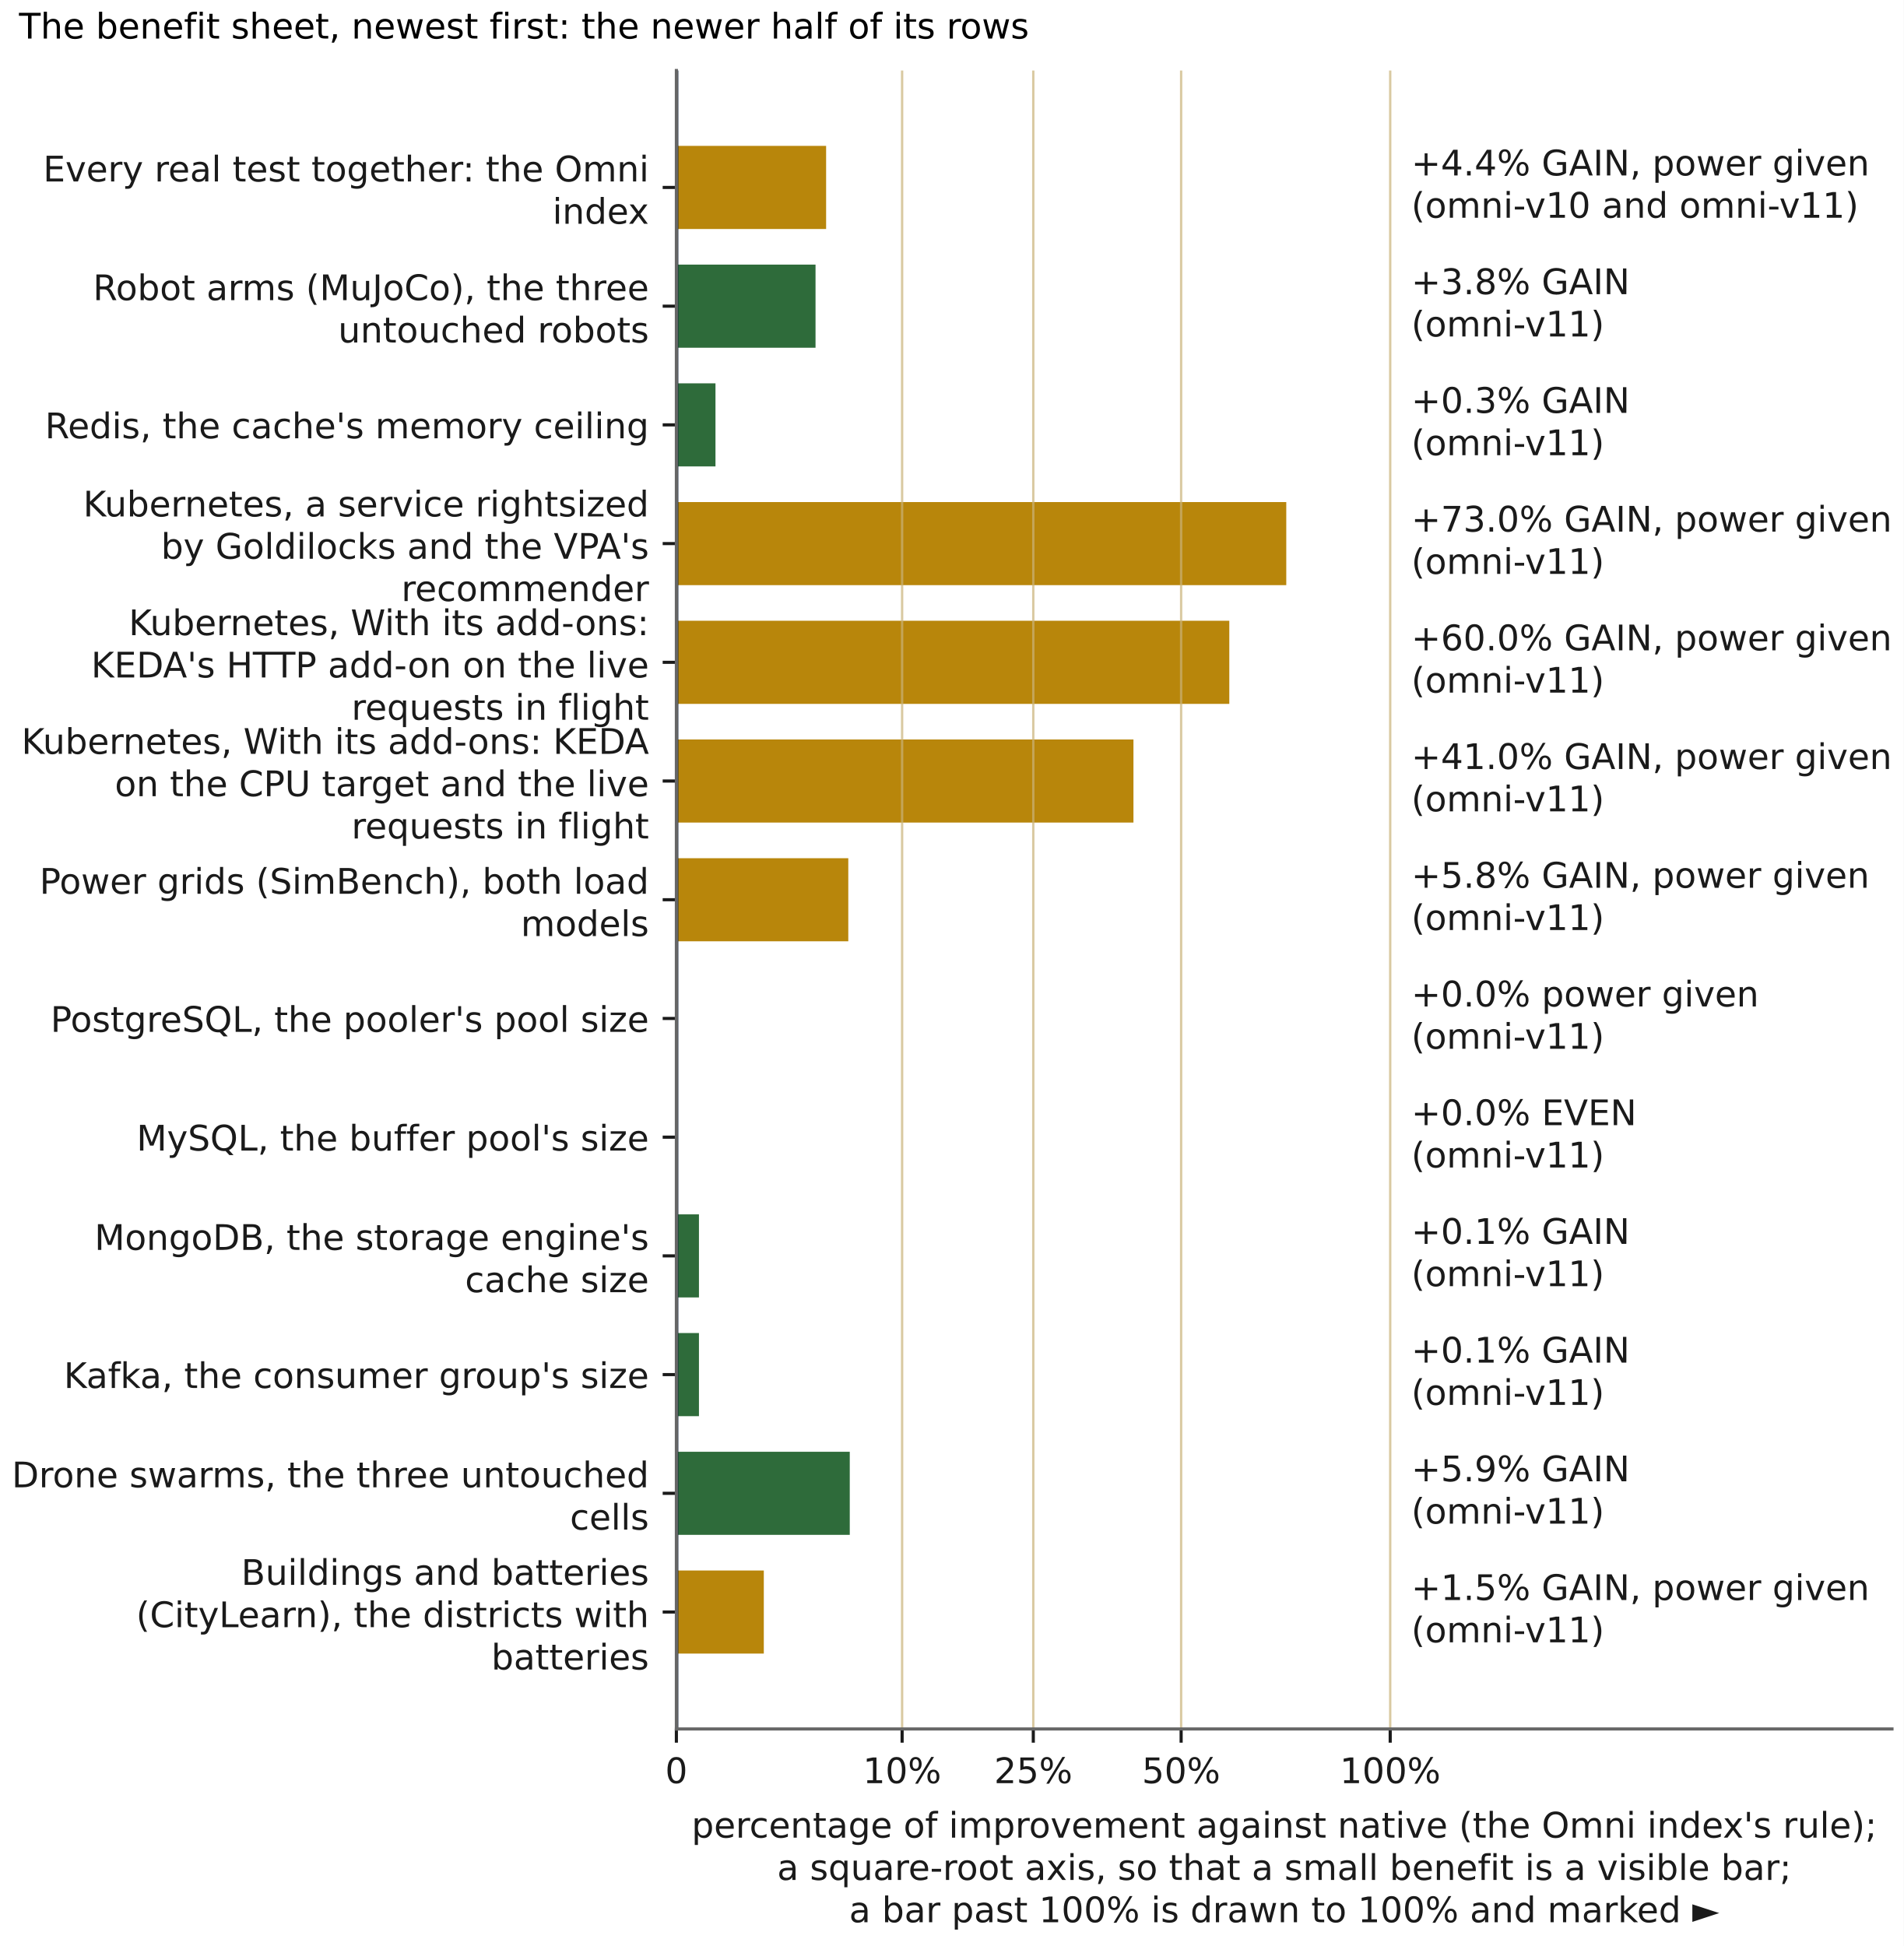
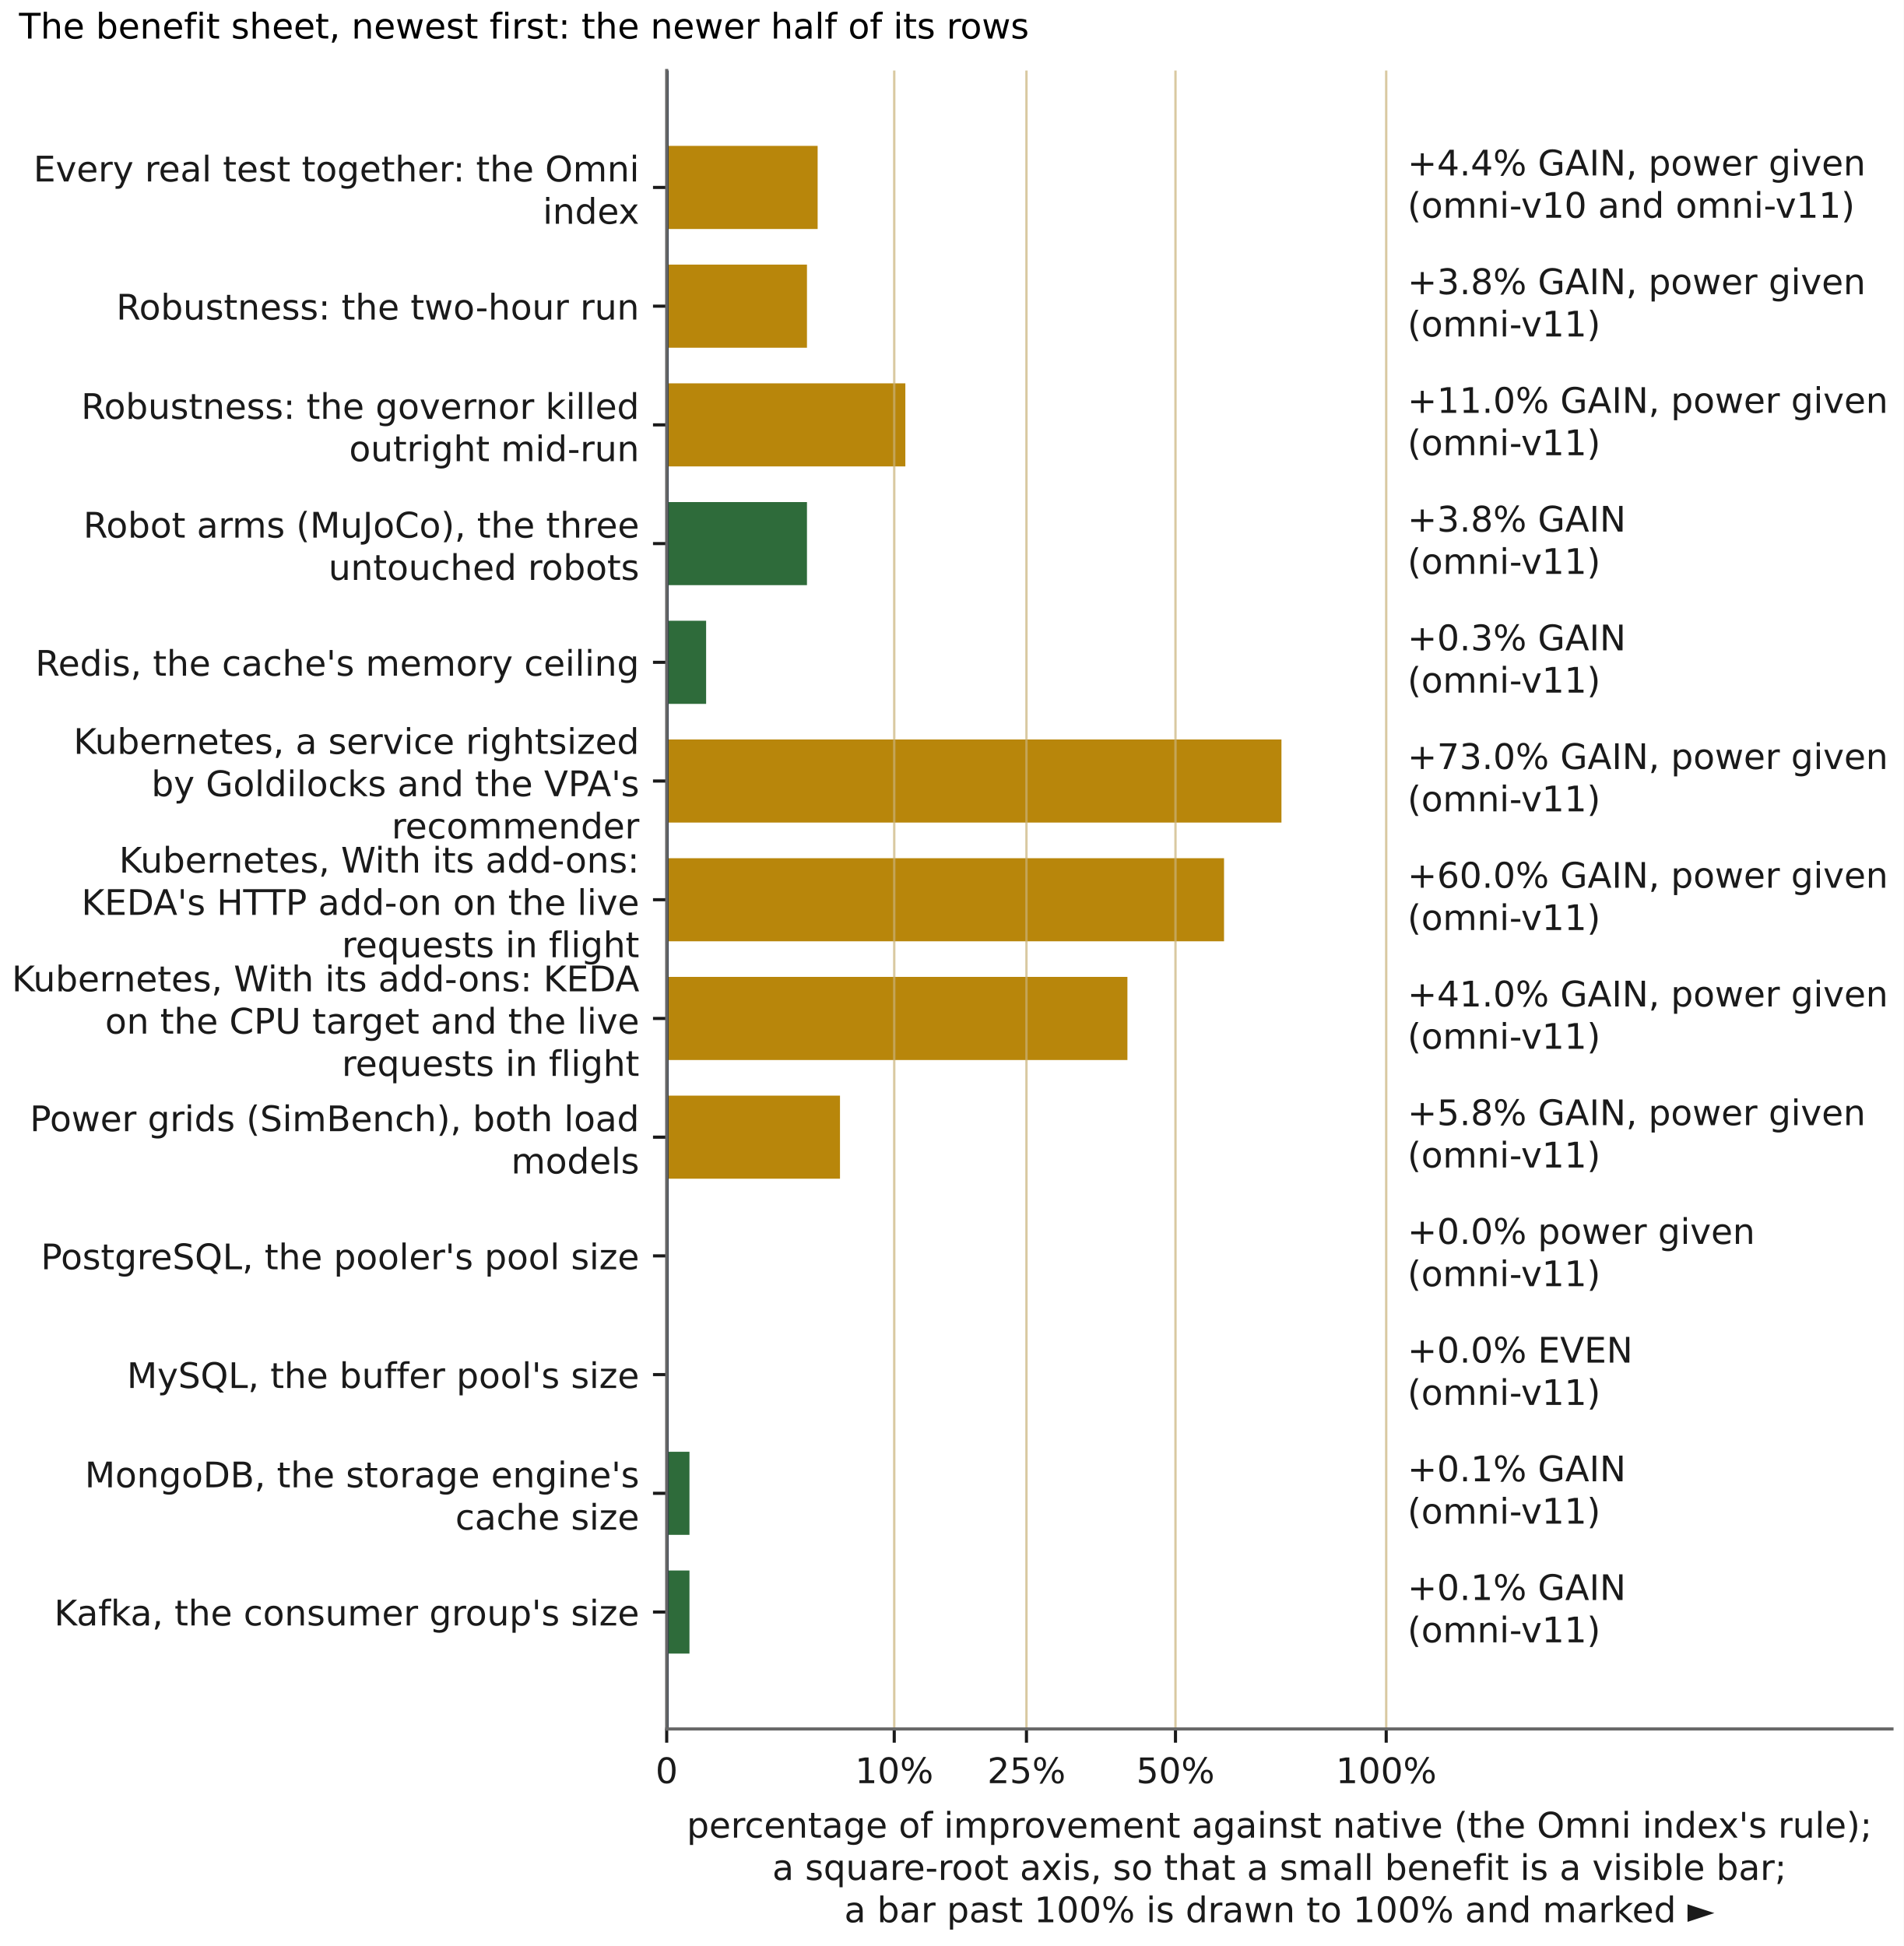
<svg xmlns="http://www.w3.org/2000/svg" xmlns:xlink="http://www.w3.org/1999/xlink" width="486pt" height="496.8pt" viewBox="0 0 486 496.8" version="1.1">
  <defs>
    <style type="text/css">*{stroke-linejoin: round; stroke-linecap: butt}</style>
  </defs>
  <g id="figure_1">
    <g id="patch_1">
      <path d="M 0 496.8  L 486 496.8  L 486 0  L 0 0  z " style="fill: #ffffff" />
    </g>
    <g id="axes_1">
      <g id="patch_2">
-         <path d="M 172.672 441.392  L 483 441.392  L 483 18.001  L 172.672 18.001  z " style="fill: #ffffff" />
+         <path d="M 170.204 441.392  L 483 441.392  L 483 18.001  L 170.204 18.001  z " style="fill: #ffffff" />
      </g>
      <g id="patch_3">
-         <path d="M 172.672 422.147  L 194.991 422.147  L 194.991 400.932  L 172.672 400.932  z " clip-path="url(#p13caf4ccad)" style="fill: #b8860b" />
+         <path d="M 170.204 422.147  L 176.013 422.147  L 176.013 400.932  L 170.204 400.932  z " clip-path="url(#pcc9d426cd9)" style="fill: #2e6b3a" />
      </g>
      <g id="patch_4">
-         <path d="M 172.672 391.84  L 216.936 391.84  L 216.936 370.625  L 172.672 370.625  z " clip-path="url(#p13caf4ccad)" style="fill: #2e6b3a" />
+         <path d="M 170.204 391.84  L 176.013 391.84  L 176.013 370.625  L 170.204 370.625  z " clip-path="url(#pcc9d426cd9)" style="fill: #2e6b3a" />
      </g>
      <g id="patch_5">
-         <path d="M 172.672 361.533  L 178.435 361.533  L 178.435 340.318  L 172.672 340.318  z " clip-path="url(#p13caf4ccad)" style="fill: #2e6b3a" />
+         <path d="M 170.204 361.533  L 170.204 361.533  L 170.204 340.318  L 170.204 340.318  z " clip-path="url(#pcc9d426cd9)" style="fill: #666666" />
      </g>
      <g id="patch_6">
-         <path d="M 172.672 331.226  L 178.435 331.226  L 178.435 310.011  L 172.672 310.011  z " clip-path="url(#p13caf4ccad)" style="fill: #2e6b3a" />
+         <path d="M 170.204 331.226  L 170.204 331.226  L 170.204 310.011  L 170.204 310.011  z " clip-path="url(#pcc9d426cd9)" style="fill: #b8860b" />
      </g>
      <g id="patch_7">
-         <path d="M 172.672 300.919  L 172.672 300.919  L 172.672 279.704  L 172.672 279.704  z " clip-path="url(#p13caf4ccad)" style="fill: #666666" />
+         <path d="M 170.204 300.919  L 214.44 300.919  L 214.44 279.704  L 170.204 279.704  z " clip-path="url(#pcc9d426cd9)" style="fill: #b8860b" />
      </g>
      <g id="patch_8">
-         <path d="M 172.672 270.612  L 172.672 270.612  L 172.672 249.397  L 172.672 249.397  z " clip-path="url(#p13caf4ccad)" style="fill: #b8860b" />
+         <path d="M 170.204 270.612  L 287.817 270.612  L 287.817 249.397  L 170.204 249.397  z " clip-path="url(#pcc9d426cd9)" style="fill: #b8860b" />
      </g>
      <g id="patch_9">
-         <path d="M 172.672 240.304  L 216.559 240.304  L 216.559 219.089  L 172.672 219.089  z " clip-path="url(#p13caf4ccad)" style="fill: #b8860b" />
+         <path d="M 170.204 240.304  L 312.482 240.304  L 312.482 219.089  L 170.204 219.089  z " clip-path="url(#pcc9d426cd9)" style="fill: #b8860b" />
      </g>
      <g id="patch_10">
-         <path d="M 172.672 209.997  L 289.357 209.997  L 289.357 188.782  L 172.672 188.782  z " clip-path="url(#p13caf4ccad)" style="fill: #b8860b" />
+         <path d="M 170.204 209.997  L 327.14 209.997  L 327.14 188.782  L 170.204 188.782  z " clip-path="url(#pcc9d426cd9)" style="fill: #b8860b" />
      </g>
      <g id="patch_11">
-         <path d="M 172.672 179.69  L 313.828 179.69  L 313.828 158.475  L 172.672 158.475  z " clip-path="url(#p13caf4ccad)" style="fill: #b8860b" />
+         <path d="M 170.204 179.69  L 180.265 179.69  L 180.265 158.475  L 170.204 158.475  z " clip-path="url(#pcc9d426cd9)" style="fill: #2e6b3a" />
      </g>
      <g id="patch_12">
-         <path d="M 172.672 149.383  L 328.37 149.383  L 328.37 128.168  L 172.672 128.168  z " clip-path="url(#p13caf4ccad)" style="fill: #b8860b" />
+         <path d="M 170.204 149.383  L 206.01 149.383  L 206.01 128.168  L 170.204 128.168  z " clip-path="url(#pcc9d426cd9)" style="fill: #2e6b3a" />
      </g>
      <g id="patch_13">
-         <path d="M 172.672 119.076  L 182.654 119.076  L 182.654 97.861  L 172.672 97.861  z " clip-path="url(#p13caf4ccad)" style="fill: #2e6b3a" />
+         <path d="M 170.204 119.076  L 231.124 119.076  L 231.124 97.861  L 170.204 97.861  z " clip-path="url(#pcc9d426cd9)" style="fill: #b8860b" />
      </g>
      <g id="patch_14">
-         <path d="M 172.672 88.769  L 208.196 88.769  L 208.196 67.554  L 172.672 67.554  z " clip-path="url(#p13caf4ccad)" style="fill: #2e6b3a" />
+         <path d="M 170.204 88.769  L 206.01 88.769  L 206.01 67.554  L 170.204 67.554  z " clip-path="url(#pcc9d426cd9)" style="fill: #b8860b" />
      </g>
      <g id="patch_15">
-         <path d="M 172.672 58.461  L 210.897 58.461  L 210.897 37.246  L 172.672 37.246  z " clip-path="url(#p13caf4ccad)" style="fill: #b8860b" />
+         <path d="M 170.204 58.461  L 208.733 58.461  L 208.733 37.246  L 170.204 37.246  z " clip-path="url(#pcc9d426cd9)" style="fill: #b8860b" />
      </g>
      <g id="matplotlib.axis_1">
        <g id="xtick_1">
          <g id="line2d_1">
-             <path d="M 172.672 441.392  L 172.672 18.001  " clip-path="url(#p13caf4ccad)" style="fill: none; stroke: #c9b27a; stroke-opacity: 0.7; stroke-width: 0.6; stroke-linecap: square" />
+             <path d="M 170.204 441.392  L 170.204 18.001  " clip-path="url(#pcc9d426cd9)" style="fill: none; stroke: #c9b27a; stroke-opacity: 0.7; stroke-width: 0.6; stroke-linecap: square" />
          </g>
          <g id="line2d_2">
            <defs>
              <path id="m814b2a8047" d="M 0 0  L 0 3.5  " style="stroke: #1a1a1a; stroke-width: 0.8" />
            </defs>
            <g>
-               <use xlink:href="#m814b2a8047" x="172.672" y="441.392" style="fill: #1a1a1a; stroke: #1a1a1a; stroke-width: 0.8" />
+               <use xlink:href="#m814b2a8047" x="170.204" y="441.392" style="fill: #1a1a1a; stroke: #1a1a1a; stroke-width: 0.8" />
            </g>
          </g>
          <g id="text_1">
-             <text style="font-size: 9px; font-family: 'DejaVu Sans'; text-anchor: middle; fill: #1a1a1a" x="172.672" y="455.23" transform="rotate(-0 172.6724 455.2303)">0</text>
+             <text style="font-size: 9px; font-family: 'DejaVu Sans'; text-anchor: middle; fill: #1a1a1a" x="170.204" y="455.23" transform="rotate(-0 170.2045 455.2303)">0</text>
          </g>
        </g>
        <g id="xtick_2">
          <g id="line2d_3">
-             <path d="M 230.299 441.392  L 230.299 18.001  " clip-path="url(#p13caf4ccad)" style="fill: none; stroke: #c9b27a; stroke-opacity: 0.7; stroke-width: 0.6; stroke-linecap: square" />
+             <path d="M 228.289 441.392  L 228.289 18.001  " clip-path="url(#pcc9d426cd9)" style="fill: none; stroke: #c9b27a; stroke-opacity: 0.7; stroke-width: 0.6; stroke-linecap: square" />
          </g>
          <g id="line2d_4">
            <g>
-               <use xlink:href="#m814b2a8047" x="230.299" y="441.392" style="fill: #1a1a1a; stroke: #1a1a1a; stroke-width: 0.8" />
+               <use xlink:href="#m814b2a8047" x="228.289" y="441.392" style="fill: #1a1a1a; stroke: #1a1a1a; stroke-width: 0.8" />
            </g>
          </g>
          <g id="text_2">
-             <text style="font-size: 9px; font-family: 'DejaVu Sans'; text-anchor: middle; fill: #1a1a1a" x="230.299" y="455.23" transform="rotate(-0 230.2988 455.2303)">10%</text>
+             <text style="font-size: 9px; font-family: 'DejaVu Sans'; text-anchor: middle; fill: #1a1a1a" x="228.289" y="455.23" transform="rotate(-0 228.2891 455.2303)">10%</text>
          </g>
        </g>
        <g id="xtick_3">
          <g id="line2d_5">
-             <path d="M 263.788 441.392  L 263.788 18.001  " clip-path="url(#p13caf4ccad)" style="fill: none; stroke: #c9b27a; stroke-opacity: 0.7; stroke-width: 0.6; stroke-linecap: square" />
+             <path d="M 262.044 441.392  L 262.044 18.001  " clip-path="url(#pcc9d426cd9)" style="fill: none; stroke: #c9b27a; stroke-opacity: 0.7; stroke-width: 0.6; stroke-linecap: square" />
          </g>
          <g id="line2d_6">
            <g>
-               <use xlink:href="#m814b2a8047" x="263.788" y="441.392" style="fill: #1a1a1a; stroke: #1a1a1a; stroke-width: 0.8" />
+               <use xlink:href="#m814b2a8047" x="262.044" y="441.392" style="fill: #1a1a1a; stroke: #1a1a1a; stroke-width: 0.8" />
            </g>
          </g>
          <g id="text_3">
-             <text style="font-size: 9px; font-family: 'DejaVu Sans'; text-anchor: middle; fill: #1a1a1a" x="263.788" y="455.23" transform="rotate(-0 263.7877 455.2303)">25%</text>
+             <text style="font-size: 9px; font-family: 'DejaVu Sans'; text-anchor: middle; fill: #1a1a1a" x="262.044" y="455.23" transform="rotate(-0 262.0443 455.2303)">25%</text>
          </g>
        </g>
        <g id="xtick_4">
          <g id="line2d_7">
-             <path d="M 301.529 441.392  L 301.529 18.001  " clip-path="url(#p13caf4ccad)" style="fill: none; stroke: #c9b27a; stroke-opacity: 0.7; stroke-width: 0.6; stroke-linecap: square" />
+             <path d="M 300.086 441.392  L 300.086 18.001  " clip-path="url(#pcc9d426cd9)" style="fill: none; stroke: #c9b27a; stroke-opacity: 0.7; stroke-width: 0.6; stroke-linecap: square" />
          </g>
          <g id="line2d_8">
            <g>
-               <use xlink:href="#m814b2a8047" x="301.529" y="441.392" style="fill: #1a1a1a; stroke: #1a1a1a; stroke-width: 0.8" />
+               <use xlink:href="#m814b2a8047" x="300.086" y="441.392" style="fill: #1a1a1a; stroke: #1a1a1a; stroke-width: 0.8" />
            </g>
          </g>
          <g id="text_4">
-             <text style="font-size: 9px; font-family: 'DejaVu Sans'; text-anchor: middle; fill: #1a1a1a" x="301.529" y="455.23" transform="rotate(-0 301.5288 455.2303)">50%</text>
+             <text style="font-size: 9px; font-family: 'DejaVu Sans'; text-anchor: middle; fill: #1a1a1a" x="300.086" y="455.23" transform="rotate(-0 300.0856 455.2303)">50%</text>
          </g>
        </g>
        <g id="xtick_5">
          <g id="line2d_9">
-             <path d="M 354.903 441.392  L 354.903 18.001  " clip-path="url(#p13caf4ccad)" style="fill: none; stroke: #c9b27a; stroke-opacity: 0.7; stroke-width: 0.6; stroke-linecap: square" />
+             <path d="M 353.884 441.392  L 353.884 18.001  " clip-path="url(#pcc9d426cd9)" style="fill: none; stroke: #c9b27a; stroke-opacity: 0.7; stroke-width: 0.6; stroke-linecap: square" />
          </g>
          <g id="line2d_10">
            <g>
-               <use xlink:href="#m814b2a8047" x="354.903" y="441.392" style="fill: #1a1a1a; stroke: #1a1a1a; stroke-width: 0.8" />
+               <use xlink:href="#m814b2a8047" x="353.884" y="441.392" style="fill: #1a1a1a; stroke: #1a1a1a; stroke-width: 0.8" />
            </g>
          </g>
          <g id="text_5">
-             <text style="font-size: 9px; font-family: 'DejaVu Sans'; text-anchor: middle; fill: #1a1a1a" x="354.903" y="455.23" transform="rotate(-0 354.9029 455.2303)">100%</text>
+             <text style="font-size: 9px; font-family: 'DejaVu Sans'; text-anchor: middle; fill: #1a1a1a" x="353.884" y="455.23" transform="rotate(-0 353.8842 455.2303)">100%</text>
          </g>
        </g>
        <g id="text_6">
-           <text style="font-size: 9px; font-family: 'DejaVu Sans'; fill: #1a1a1a" transform="translate(176.5503 469.1318)">percentage of improvement against native (the Omni index's rule);</text>
-           <text style="font-size: 9px; font-family: 'DejaVu Sans'; fill: #1a1a1a" transform="translate(198.3859 479.9343)">a square-root axis, so that a small benefit is a visible bar;</text>
-           <text style="font-size: 9px; font-family: 'DejaVu Sans'; fill: #1a1a1a" transform="translate(216.762 490.7368)">a bar past 100% is drawn to 100% and marked ►</text>
+           <text style="font-size: 9px; font-family: 'DejaVu Sans'; fill: #1a1a1a" transform="translate(175.3163 469.1318)">percentage of improvement against native (the Omni index's rule);</text>
+           <text style="font-size: 9px; font-family: 'DejaVu Sans'; fill: #1a1a1a" transform="translate(197.1519 479.9343)">a square-root axis, so that a small benefit is a visible bar;</text>
+           <text style="font-size: 9px; font-family: 'DejaVu Sans'; fill: #1a1a1a" transform="translate(215.528 490.7368)">a bar past 100% is drawn to 100% and marked ►</text>
        </g>
      </g>
      <g id="matplotlib.axis_2">
        <g id="ytick_1">
          <g id="line2d_11">
            <defs>
              <path id="m31e56b5a68" d="M 0 0  L -3.5 0  " style="stroke: #1a1a1a; stroke-width: 0.8" />
            </defs>
            <g>
-               <use xlink:href="#m31e56b5a68" x="172.672" y="411.54" style="fill: #1a1a1a; stroke: #1a1a1a; stroke-width: 0.8" />
+               <use xlink:href="#m31e56b5a68" x="170.204" y="411.54" style="fill: #1a1a1a; stroke: #1a1a1a; stroke-width: 0.8" />
            </g>
          </g>
          <g id="text_7">
-             <text style="font-size: 9px; font-family: 'DejaVu Sans'; fill: #1a1a1a" transform="translate(61.57055 404.6071)">Buildings and batteries</text>
-             <text style="font-size: 9px; font-family: 'DejaVu Sans'; fill: #1a1a1a" transform="translate(34.75337 415.4096)">(CityLearn), the districts with</text>
-             <text style="font-size: 9px; font-family: 'DejaVu Sans'; fill: #1a1a1a" transform="translate(125.4227 426.212)">batteries</text>
+             <text style="font-size: 9px; font-family: 'DejaVu Sans'; text-anchor: end; fill: #1a1a1a" x="163.204" y="414.959" transform="rotate(-0 163.2045 414.9591)">Kafka, the consumer group's size</text>
          </g>
        </g>
        <g id="ytick_2">
          <g id="line2d_12">
            <g>
-               <use xlink:href="#m31e56b5a68" x="172.672" y="381.233" style="fill: #1a1a1a; stroke: #1a1a1a; stroke-width: 0.8" />
+               <use xlink:href="#m31e56b5a68" x="170.204" y="381.233" style="fill: #1a1a1a; stroke: #1a1a1a; stroke-width: 0.8" />
            </g>
          </g>
          <g id="text_8">
-             <text style="font-size: 9px; font-family: 'DejaVu Sans'; fill: #1a1a1a" transform="translate(3.00024 379.7012)">Drone swarms, the three untouched</text>
-             <text style="font-size: 9px; font-family: 'DejaVu Sans'; fill: #1a1a1a" transform="translate(145.497 390.5036)">cells</text>
+             <text style="font-size: 9px; font-family: 'DejaVu Sans'; fill: #1a1a1a" transform="translate(21.6429 379.7012)">MongoDB, the storage engine's</text>
+             <text style="font-size: 9px; font-family: 'DejaVu Sans'; fill: #1a1a1a" transform="translate(116.2399 390.5036)">cache size</text>
          </g>
        </g>
        <g id="ytick_3">
          <g id="line2d_13">
            <g>
-               <use xlink:href="#m31e56b5a68" x="172.672" y="350.926" style="fill: #1a1a1a; stroke: #1a1a1a; stroke-width: 0.8" />
+               <use xlink:href="#m31e56b5a68" x="170.204" y="350.926" style="fill: #1a1a1a; stroke: #1a1a1a; stroke-width: 0.8" />
            </g>
          </g>
          <g id="text_9">
-             <text style="font-size: 9px; font-family: 'DejaVu Sans'; text-anchor: end; fill: #1a1a1a" x="165.672" y="354.345" transform="rotate(-0 165.6724 354.3448)">Kafka, the consumer group's size</text>
+             <text style="font-size: 9px; font-family: 'DejaVu Sans'; text-anchor: end; fill: #1a1a1a" x="163.204" y="354.345" transform="rotate(-0 163.2045 354.3448)">MySQL, the buffer pool's size</text>
          </g>
        </g>
        <g id="ytick_4">
          <g id="line2d_14">
            <g>
-               <use xlink:href="#m31e56b5a68" x="172.672" y="320.618" style="fill: #1a1a1a; stroke: #1a1a1a; stroke-width: 0.8" />
+               <use xlink:href="#m31e56b5a68" x="170.204" y="320.618" style="fill: #1a1a1a; stroke: #1a1a1a; stroke-width: 0.8" />
            </g>
          </g>
          <g id="text_10">
-             <text style="font-size: 9px; font-family: 'DejaVu Sans'; fill: #1a1a1a" transform="translate(24.11087 319.0869)">MongoDB, the storage engine's</text>
-             <text style="font-size: 9px; font-family: 'DejaVu Sans'; fill: #1a1a1a" transform="translate(118.7079 329.8893)">cache size</text>
+             <text style="font-size: 9px; font-family: 'DejaVu Sans'; text-anchor: end; fill: #1a1a1a" x="163.204" y="324.038" transform="rotate(-0 163.2045 324.0377)">PostgreSQL, the pooler's pool size</text>
          </g>
        </g>
        <g id="ytick_5">
          <g id="line2d_15">
            <g>
-               <use xlink:href="#m31e56b5a68" x="172.672" y="290.311" style="fill: #1a1a1a; stroke: #1a1a1a; stroke-width: 0.8" />
+               <use xlink:href="#m31e56b5a68" x="170.204" y="290.311" style="fill: #1a1a1a; stroke: #1a1a1a; stroke-width: 0.8" />
            </g>
          </g>
          <g id="text_11">
-             <text style="font-size: 9px; font-family: 'DejaVu Sans'; text-anchor: end; fill: #1a1a1a" x="165.672" y="293.731" transform="rotate(-0 165.6724 293.7305)">MySQL, the buffer pool's size</text>
+             <text style="font-size: 9px; font-family: 'DejaVu Sans'; fill: #1a1a1a" transform="translate(7.615552 288.7797)">Power grids (SimBench), both load</text>
+             <text style="font-size: 9px; font-family: 'DejaVu Sans'; fill: #1a1a1a" transform="translate(130.4909 299.5822)">models</text>
          </g>
        </g>
        <g id="ytick_6">
          <g id="line2d_16">
            <g>
-               <use xlink:href="#m31e56b5a68" x="172.672" y="260.004" style="fill: #1a1a1a; stroke: #1a1a1a; stroke-width: 0.8" />
+               <use xlink:href="#m31e56b5a68" x="170.204" y="260.004" style="fill: #1a1a1a; stroke: #1a1a1a; stroke-width: 0.8" />
            </g>
          </g>
          <g id="text_12">
-             <text style="font-size: 9px; font-family: 'DejaVu Sans'; text-anchor: end; fill: #1a1a1a" x="165.672" y="263.423" transform="rotate(-0 165.6724 263.4234)">PostgreSQL, the pooler's pool size</text>
+             <text style="font-size: 9px; font-family: 'DejaVu Sans'; fill: #1a1a1a" transform="translate(3.00024 253.0713)">Kubernetes, With its add-ons: KEDA</text>
+             <text style="font-size: 9px; font-family: 'DejaVu Sans'; fill: #1a1a1a" transform="translate(26.83055 263.8738)">on the CPU target and the live</text>
+             <text style="font-size: 9px; font-family: 'DejaVu Sans'; fill: #1a1a1a" transform="translate(87.26555 274.6763)">requests in flight</text>
          </g>
        </g>
        <g id="ytick_7">
          <g id="line2d_17">
            <g>
-               <use xlink:href="#m31e56b5a68" x="172.672" y="229.697" style="fill: #1a1a1a; stroke: #1a1a1a; stroke-width: 0.8" />
+               <use xlink:href="#m31e56b5a68" x="170.204" y="229.697" style="fill: #1a1a1a; stroke: #1a1a1a; stroke-width: 0.8" />
            </g>
          </g>
          <g id="text_13">
-             <text style="font-size: 9px; font-family: 'DejaVu Sans'; fill: #1a1a1a" transform="translate(10.08352 228.1654)">Power grids (SimBench), both load</text>
-             <text style="font-size: 9px; font-family: 'DejaVu Sans'; fill: #1a1a1a" transform="translate(132.9588 238.9679)">models</text>
+             <text style="font-size: 9px; font-family: 'DejaVu Sans'; fill: #1a1a1a" transform="translate(30.37852 222.7642)">Kubernetes, With its add-ons:</text>
+             <text style="font-size: 9px; font-family: 'DejaVu Sans'; fill: #1a1a1a" transform="translate(20.77805 233.5666)">KEDA's HTTP add-on on the live</text>
+             <text style="font-size: 9px; font-family: 'DejaVu Sans'; fill: #1a1a1a" transform="translate(87.26555 244.3691)">requests in flight</text>
          </g>
        </g>
        <g id="ytick_8">
          <g id="line2d_18">
            <g>
-               <use xlink:href="#m31e56b5a68" x="172.672" y="199.39" style="fill: #1a1a1a; stroke: #1a1a1a; stroke-width: 0.8" />
+               <use xlink:href="#m31e56b5a68" x="170.204" y="199.39" style="fill: #1a1a1a; stroke: #1a1a1a; stroke-width: 0.8" />
            </g>
          </g>
          <g id="text_14">
-             <text style="font-size: 9px; font-family: 'DejaVu Sans'; fill: #1a1a1a" transform="translate(5.468209 192.457)">Kubernetes, With its add-ons: KEDA</text>
-             <text style="font-size: 9px; font-family: 'DejaVu Sans'; fill: #1a1a1a" transform="translate(29.29852 203.2595)">on the CPU target and the live</text>
-             <text style="font-size: 9px; font-family: 'DejaVu Sans'; fill: #1a1a1a" transform="translate(89.73352 214.0619)">requests in flight</text>
+             <text style="font-size: 9px; font-family: 'DejaVu Sans'; fill: #1a1a1a" transform="translate(18.75165 192.457)">Kubernetes, a service rightsized</text>
+             <text style="font-size: 9px; font-family: 'DejaVu Sans'; fill: #1a1a1a" transform="translate(38.64305 203.2595)">by Goldilocks and the VPA's</text>
+             <text style="font-size: 9px; font-family: 'DejaVu Sans'; fill: #1a1a1a" transform="translate(99.98368 214.0619)">recommender</text>
          </g>
        </g>
        <g id="ytick_9">
          <g id="line2d_19">
            <g>
-               <use xlink:href="#m31e56b5a68" x="172.672" y="169.083" style="fill: #1a1a1a; stroke: #1a1a1a; stroke-width: 0.8" />
+               <use xlink:href="#m31e56b5a68" x="170.204" y="169.083" style="fill: #1a1a1a; stroke: #1a1a1a; stroke-width: 0.8" />
            </g>
          </g>
          <g id="text_15">
-             <text style="font-size: 9px; font-family: 'DejaVu Sans'; fill: #1a1a1a" transform="translate(32.84649 162.1499)">Kubernetes, With its add-ons:</text>
-             <text style="font-size: 9px; font-family: 'DejaVu Sans'; fill: #1a1a1a" transform="translate(23.24602 172.9523)">KEDA's HTTP add-on on the live</text>
-             <text style="font-size: 9px; font-family: 'DejaVu Sans'; fill: #1a1a1a" transform="translate(89.73352 183.7548)">requests in flight</text>
+             <text style="font-size: 9px; font-family: 'DejaVu Sans'; text-anchor: end; fill: #1a1a1a" x="163.204" y="172.502" transform="rotate(-0 163.2045 172.5019)">Redis, the cache's memory ceiling</text>
          </g>
        </g>
        <g id="ytick_10">
          <g id="line2d_20">
            <g>
-               <use xlink:href="#m31e56b5a68" x="172.672" y="138.775" style="fill: #1a1a1a; stroke: #1a1a1a; stroke-width: 0.8" />
+               <use xlink:href="#m31e56b5a68" x="170.204" y="138.775" style="fill: #1a1a1a; stroke: #1a1a1a; stroke-width: 0.8" />
            </g>
          </g>
          <g id="text_16">
-             <text style="font-size: 9px; font-family: 'DejaVu Sans'; fill: #1a1a1a" transform="translate(21.21962 131.8427)">Kubernetes, a service rightsized</text>
-             <text style="font-size: 9px; font-family: 'DejaVu Sans'; fill: #1a1a1a" transform="translate(41.11102 142.6452)">by Goldilocks and the VPA's</text>
-             <text style="font-size: 9px; font-family: 'DejaVu Sans'; fill: #1a1a1a" transform="translate(102.4516 153.4476)">recommender</text>
+             <text style="font-size: 9px; font-family: 'DejaVu Sans'; fill: #1a1a1a" transform="translate(21.2604 137.2439)">Robot arms (MuJoCo), the three</text>
+             <text style="font-size: 9px; font-family: 'DejaVu Sans'; fill: #1a1a1a" transform="translate(83.84837 148.0464)">untouched robots</text>
          </g>
        </g>
        <g id="ytick_11">
          <g id="line2d_21">
            <g>
-               <use xlink:href="#m31e56b5a68" x="172.672" y="108.468" style="fill: #1a1a1a; stroke: #1a1a1a; stroke-width: 0.8" />
+               <use xlink:href="#m31e56b5a68" x="170.204" y="108.468" style="fill: #1a1a1a; stroke: #1a1a1a; stroke-width: 0.8" />
            </g>
          </g>
          <g id="text_17">
-             <text style="font-size: 9px; font-family: 'DejaVu Sans'; text-anchor: end; fill: #1a1a1a" x="165.672" y="111.888" transform="rotate(-0 165.6724 111.8876)">Redis, the cache's memory ceiling</text>
+             <text style="font-size: 9px; font-family: 'DejaVu Sans'; fill: #1a1a1a" transform="translate(20.71055 106.9368)">Robustness: the governor killed</text>
+             <text style="font-size: 9px; font-family: 'DejaVu Sans'; fill: #1a1a1a" transform="translate(89.12462 117.7392)">outright mid-run</text>
          </g>
        </g>
        <g id="ytick_12">
          <g id="line2d_22">
            <g>
-               <use xlink:href="#m31e56b5a68" x="172.672" y="78.161" style="fill: #1a1a1a; stroke: #1a1a1a; stroke-width: 0.8" />
+               <use xlink:href="#m31e56b5a68" x="170.204" y="78.161" style="fill: #1a1a1a; stroke: #1a1a1a; stroke-width: 0.8" />
            </g>
          </g>
          <g id="text_18">
-             <text style="font-size: 9px; font-family: 'DejaVu Sans'; fill: #1a1a1a" transform="translate(23.72837 76.62963)">Robot arms (MuJoCo), the three</text>
-             <text style="font-size: 9px; font-family: 'DejaVu Sans'; fill: #1a1a1a" transform="translate(86.31633 87.43209)">untouched robots</text>
+             <text style="font-size: 9px; font-family: 'DejaVu Sans'; text-anchor: end; fill: #1a1a1a" x="163.204" y="81.58" transform="rotate(-0 163.2045 81.58042)">Robustness: the two-hour run</text>
          </g>
        </g>
        <g id="ytick_13">
          <g id="line2d_23">
            <g>
-               <use xlink:href="#m31e56b5a68" x="172.672" y="47.854" style="fill: #1a1a1a; stroke: #1a1a1a; stroke-width: 0.8" />
+               <use xlink:href="#m31e56b5a68" x="170.204" y="47.854" style="fill: #1a1a1a; stroke: #1a1a1a; stroke-width: 0.8" />
            </g>
          </g>
          <g id="text_19">
-             <text style="font-size: 9px; font-family: 'DejaVu Sans'; fill: #1a1a1a" transform="translate(10.99899 46.32248)">Every real test together: the Omni</text>
-             <text style="font-size: 9px; font-family: 'DejaVu Sans'; fill: #1a1a1a" transform="translate(141.0476 57.12494)">index</text>
+             <text style="font-size: 9px; font-family: 'DejaVu Sans'; fill: #1a1a1a" transform="translate(8.531021 46.32248)">Every real test together: the Omni</text>
+             <text style="font-size: 9px; font-family: 'DejaVu Sans'; fill: #1a1a1a" transform="translate(138.5796 57.12494)">index</text>
          </g>
        </g>
      </g>
      <g id="line2d_24">
-         <path d="M 172.672 441.392  L 172.672 18.001  " clip-path="url(#p13caf4ccad)" style="fill: none; stroke: #0b1f3a; stroke-linecap: square" />
+         <path d="M 170.204 441.392  L 170.204 18.001  " clip-path="url(#pcc9d426cd9)" style="fill: none; stroke: #0b1f3a; stroke-linecap: square" />
      </g>
      <g id="patch_16">
-         <path d="M 172.672 441.392  L 172.672 18.001  " style="fill: none; stroke: #666666; stroke-width: 0.8; stroke-linejoin: miter; stroke-linecap: square" />
+         <path d="M 170.204 441.392  L 170.204 18.001  " style="fill: none; stroke: #666666; stroke-width: 0.8; stroke-linejoin: miter; stroke-linecap: square" />
      </g>
      <g id="patch_17">
-         <path d="M 172.672 441.392  L 483 441.392  " style="fill: none; stroke: #666666; stroke-width: 0.8; stroke-linejoin: miter; stroke-linecap: square" />
+         <path d="M 170.204 441.392  L 483 441.392  " style="fill: none; stroke: #666666; stroke-width: 0.8; stroke-linejoin: miter; stroke-linecap: square" />
      </g>
      <g id="text_20">
-         <text style="font-size: 9px; font-family: 'DejaVu Sans'; fill: #1a1a1a" transform="translate(360.2902 408.4768)">+1.5% GAIN, power given</text>
-         <text style="font-size: 9px; font-family: 'DejaVu Sans'; fill: #1a1a1a" transform="translate(360.2902 419.2793)">(omni-v11)</text>
+         <text style="font-size: 9px; font-family: 'DejaVu Sans'; fill: #1a1a1a" transform="translate(359.3143 408.4765)">+0.1% GAIN</text>
+         <text style="font-size: 9px; font-family: 'DejaVu Sans'; fill: #1a1a1a" transform="translate(359.3143 419.279)">(omni-v11)</text>
      </g>
      <g id="text_21">
-         <text style="font-size: 9px; font-family: 'DejaVu Sans'; fill: #1a1a1a" transform="translate(360.2902 378.1693)">+5.9% GAIN</text>
-         <text style="font-size: 9px; font-family: 'DejaVu Sans'; fill: #1a1a1a" transform="translate(360.2902 388.9718)">(omni-v11)</text>
+         <text style="font-size: 9px; font-family: 'DejaVu Sans'; fill: #1a1a1a" transform="translate(359.3143 378.1693)">+0.1% GAIN</text>
+         <text style="font-size: 9px; font-family: 'DejaVu Sans'; fill: #1a1a1a" transform="translate(359.3143 388.9718)">(omni-v11)</text>
      </g>
      <g id="text_22">
-         <text style="font-size: 9px; font-family: 'DejaVu Sans'; fill: #1a1a1a" transform="translate(360.2902 347.8622)">+0.1% GAIN</text>
-         <text style="font-size: 9px; font-family: 'DejaVu Sans'; fill: #1a1a1a" transform="translate(360.2902 358.6646)">(omni-v11)</text>
+         <text style="font-size: 9px; font-family: 'DejaVu Sans'; fill: #1a1a1a" transform="translate(359.3143 347.8622)">+0.0% EVEN</text>
+         <text style="font-size: 9px; font-family: 'DejaVu Sans'; fill: #1a1a1a" transform="translate(359.3143 358.6646)">(omni-v11)</text>
      </g>
      <g id="text_23">
-         <text style="font-size: 9px; font-family: 'DejaVu Sans'; fill: #1a1a1a" transform="translate(360.2902 317.555)">+0.1% GAIN</text>
-         <text style="font-size: 9px; font-family: 'DejaVu Sans'; fill: #1a1a1a" transform="translate(360.2902 328.3575)">(omni-v11)</text>
+         <text style="font-size: 9px; font-family: 'DejaVu Sans'; fill: #1a1a1a" transform="translate(359.3143 317.5554)">+0.0% power given</text>
+         <text style="font-size: 9px; font-family: 'DejaVu Sans'; fill: #1a1a1a" transform="translate(359.3143 328.3578)">(omni-v11)</text>
      </g>
      <g id="text_24">
-         <text style="font-size: 9px; font-family: 'DejaVu Sans'; fill: #1a1a1a" transform="translate(360.2902 287.2479)">+0.0% EVEN</text>
-         <text style="font-size: 9px; font-family: 'DejaVu Sans'; fill: #1a1a1a" transform="translate(360.2902 298.0503)">(omni-v11)</text>
+         <text style="font-size: 9px; font-family: 'DejaVu Sans'; fill: #1a1a1a" transform="translate(359.3143 287.2482)">+5.8% GAIN, power given</text>
+         <text style="font-size: 9px; font-family: 'DejaVu Sans'; fill: #1a1a1a" transform="translate(359.3143 298.0507)">(omni-v11)</text>
      </g>
      <g id="text_25">
-         <text style="font-size: 9px; font-family: 'DejaVu Sans'; fill: #1a1a1a" transform="translate(360.2902 256.9411)">+0.0% power given</text>
-         <text style="font-size: 9px; font-family: 'DejaVu Sans'; fill: #1a1a1a" transform="translate(360.2902 267.7435)">(omni-v11)</text>
+         <text style="font-size: 9px; font-family: 'DejaVu Sans'; fill: #1a1a1a" transform="translate(359.3143 256.9411)">+41.0% GAIN, power given</text>
+         <text style="font-size: 9px; font-family: 'DejaVu Sans'; fill: #1a1a1a" transform="translate(359.3143 267.7435)">(omni-v11)</text>
      </g>
      <g id="text_26">
-         <text style="font-size: 9px; font-family: 'DejaVu Sans'; fill: #1a1a1a" transform="translate(360.2902 226.6339)">+5.8% GAIN, power given</text>
-         <text style="font-size: 9px; font-family: 'DejaVu Sans'; fill: #1a1a1a" transform="translate(360.2902 237.4364)">(omni-v11)</text>
+         <text style="font-size: 9px; font-family: 'DejaVu Sans'; fill: #1a1a1a" transform="translate(359.3143 226.6339)">+60.0% GAIN, power given</text>
+         <text style="font-size: 9px; font-family: 'DejaVu Sans'; fill: #1a1a1a" transform="translate(359.3143 237.4364)">(omni-v11)</text>
      </g>
      <g id="text_27">
-         <text style="font-size: 9px; font-family: 'DejaVu Sans'; fill: #1a1a1a" transform="translate(360.2902 196.3268)">+41.0% GAIN, power given</text>
-         <text style="font-size: 9px; font-family: 'DejaVu Sans'; fill: #1a1a1a" transform="translate(360.2902 207.1292)">(omni-v11)</text>
+         <text style="font-size: 9px; font-family: 'DejaVu Sans'; fill: #1a1a1a" transform="translate(359.3143 196.3268)">+73.0% GAIN, power given</text>
+         <text style="font-size: 9px; font-family: 'DejaVu Sans'; fill: #1a1a1a" transform="translate(359.3143 207.1292)">(omni-v11)</text>
      </g>
      <g id="text_28">
-         <text style="font-size: 9px; font-family: 'DejaVu Sans'; fill: #1a1a1a" transform="translate(360.2902 166.0196)">+60.0% GAIN, power given</text>
-         <text style="font-size: 9px; font-family: 'DejaVu Sans'; fill: #1a1a1a" transform="translate(360.2902 176.8221)">(omni-v11)</text>
+         <text style="font-size: 9px; font-family: 'DejaVu Sans'; fill: #1a1a1a" transform="translate(359.3143 166.0192)">+0.3% GAIN</text>
+         <text style="font-size: 9px; font-family: 'DejaVu Sans'; fill: #1a1a1a" transform="translate(359.3143 176.8217)">(omni-v11)</text>
      </g>
      <g id="text_29">
-         <text style="font-size: 9px; font-family: 'DejaVu Sans'; fill: #1a1a1a" transform="translate(360.2902 135.7124)">+73.0% GAIN, power given</text>
-         <text style="font-size: 9px; font-family: 'DejaVu Sans'; fill: #1a1a1a" transform="translate(360.2902 146.5149)">(omni-v11)</text>
+         <text style="font-size: 9px; font-family: 'DejaVu Sans'; fill: #1a1a1a" transform="translate(359.3143 135.7121)">+3.8% GAIN</text>
+         <text style="font-size: 9px; font-family: 'DejaVu Sans'; fill: #1a1a1a" transform="translate(359.3143 146.5146)">(omni-v11)</text>
      </g>
      <g id="text_30">
-         <text style="font-size: 9px; font-family: 'DejaVu Sans'; fill: #1a1a1a" transform="translate(360.2902 105.4049)">+0.3% GAIN</text>
-         <text style="font-size: 9px; font-family: 'DejaVu Sans'; fill: #1a1a1a" transform="translate(360.2902 116.2074)">(omni-v11)</text>
+         <text style="font-size: 9px; font-family: 'DejaVu Sans'; fill: #1a1a1a" transform="translate(359.3143 105.4053)">+11.0% GAIN, power given</text>
+         <text style="font-size: 9px; font-family: 'DejaVu Sans'; fill: #1a1a1a" transform="translate(359.3143 116.2078)">(omni-v11)</text>
      </g>
      <g id="text_31">
-         <text style="font-size: 9px; font-family: 'DejaVu Sans'; fill: #1a1a1a" transform="translate(360.2902 75.09779)">+3.8% GAIN</text>
-         <text style="font-size: 9px; font-family: 'DejaVu Sans'; fill: #1a1a1a" transform="translate(360.2902 85.90025)">(omni-v11)</text>
+         <text style="font-size: 9px; font-family: 'DejaVu Sans'; fill: #1a1a1a" transform="translate(359.3143 75.09814)">+3.8% GAIN, power given</text>
+         <text style="font-size: 9px; font-family: 'DejaVu Sans'; fill: #1a1a1a" transform="translate(359.3143 85.9006)">(omni-v11)</text>
      </g>
      <g id="text_32">
-         <text style="font-size: 9px; font-family: 'DejaVu Sans'; fill: #1a1a1a" transform="translate(360.2902 44.79098)">+4.4% GAIN, power given</text>
-         <text style="font-size: 9px; font-family: 'DejaVu Sans'; fill: #1a1a1a" transform="translate(360.2902 55.59344)">(omni-v10 and omni-v11)</text>
+         <text style="font-size: 9px; font-family: 'DejaVu Sans'; fill: #1a1a1a" transform="translate(359.3143 44.79098)">+4.4% GAIN, power given</text>
+         <text style="font-size: 9px; font-family: 'DejaVu Sans'; fill: #1a1a1a" transform="translate(359.3143 55.59344)">(omni-v10 and omni-v11)</text>
      </g>
    </g>
    <g id="text_33">
      <text style="font-size: 9px; font-family: 'DejaVu Sans'; text-anchor: start" x="4.86" y="9.839" transform="rotate(-0 4.86 9.838834)">The benefit sheet, newest first: the newer half of its rows</text>
    </g>
  </g>
  <defs>
-     <clipPath id="p13caf4ccad">
-       <rect x="172.672" y="18.001" width="310.327" height="423.391" />
+     <clipPath id="pcc9d426cd9">
+       <rect x="170.204" y="18.001" width="312.795" height="423.391" />
    </clipPath>
  </defs>
</svg>
